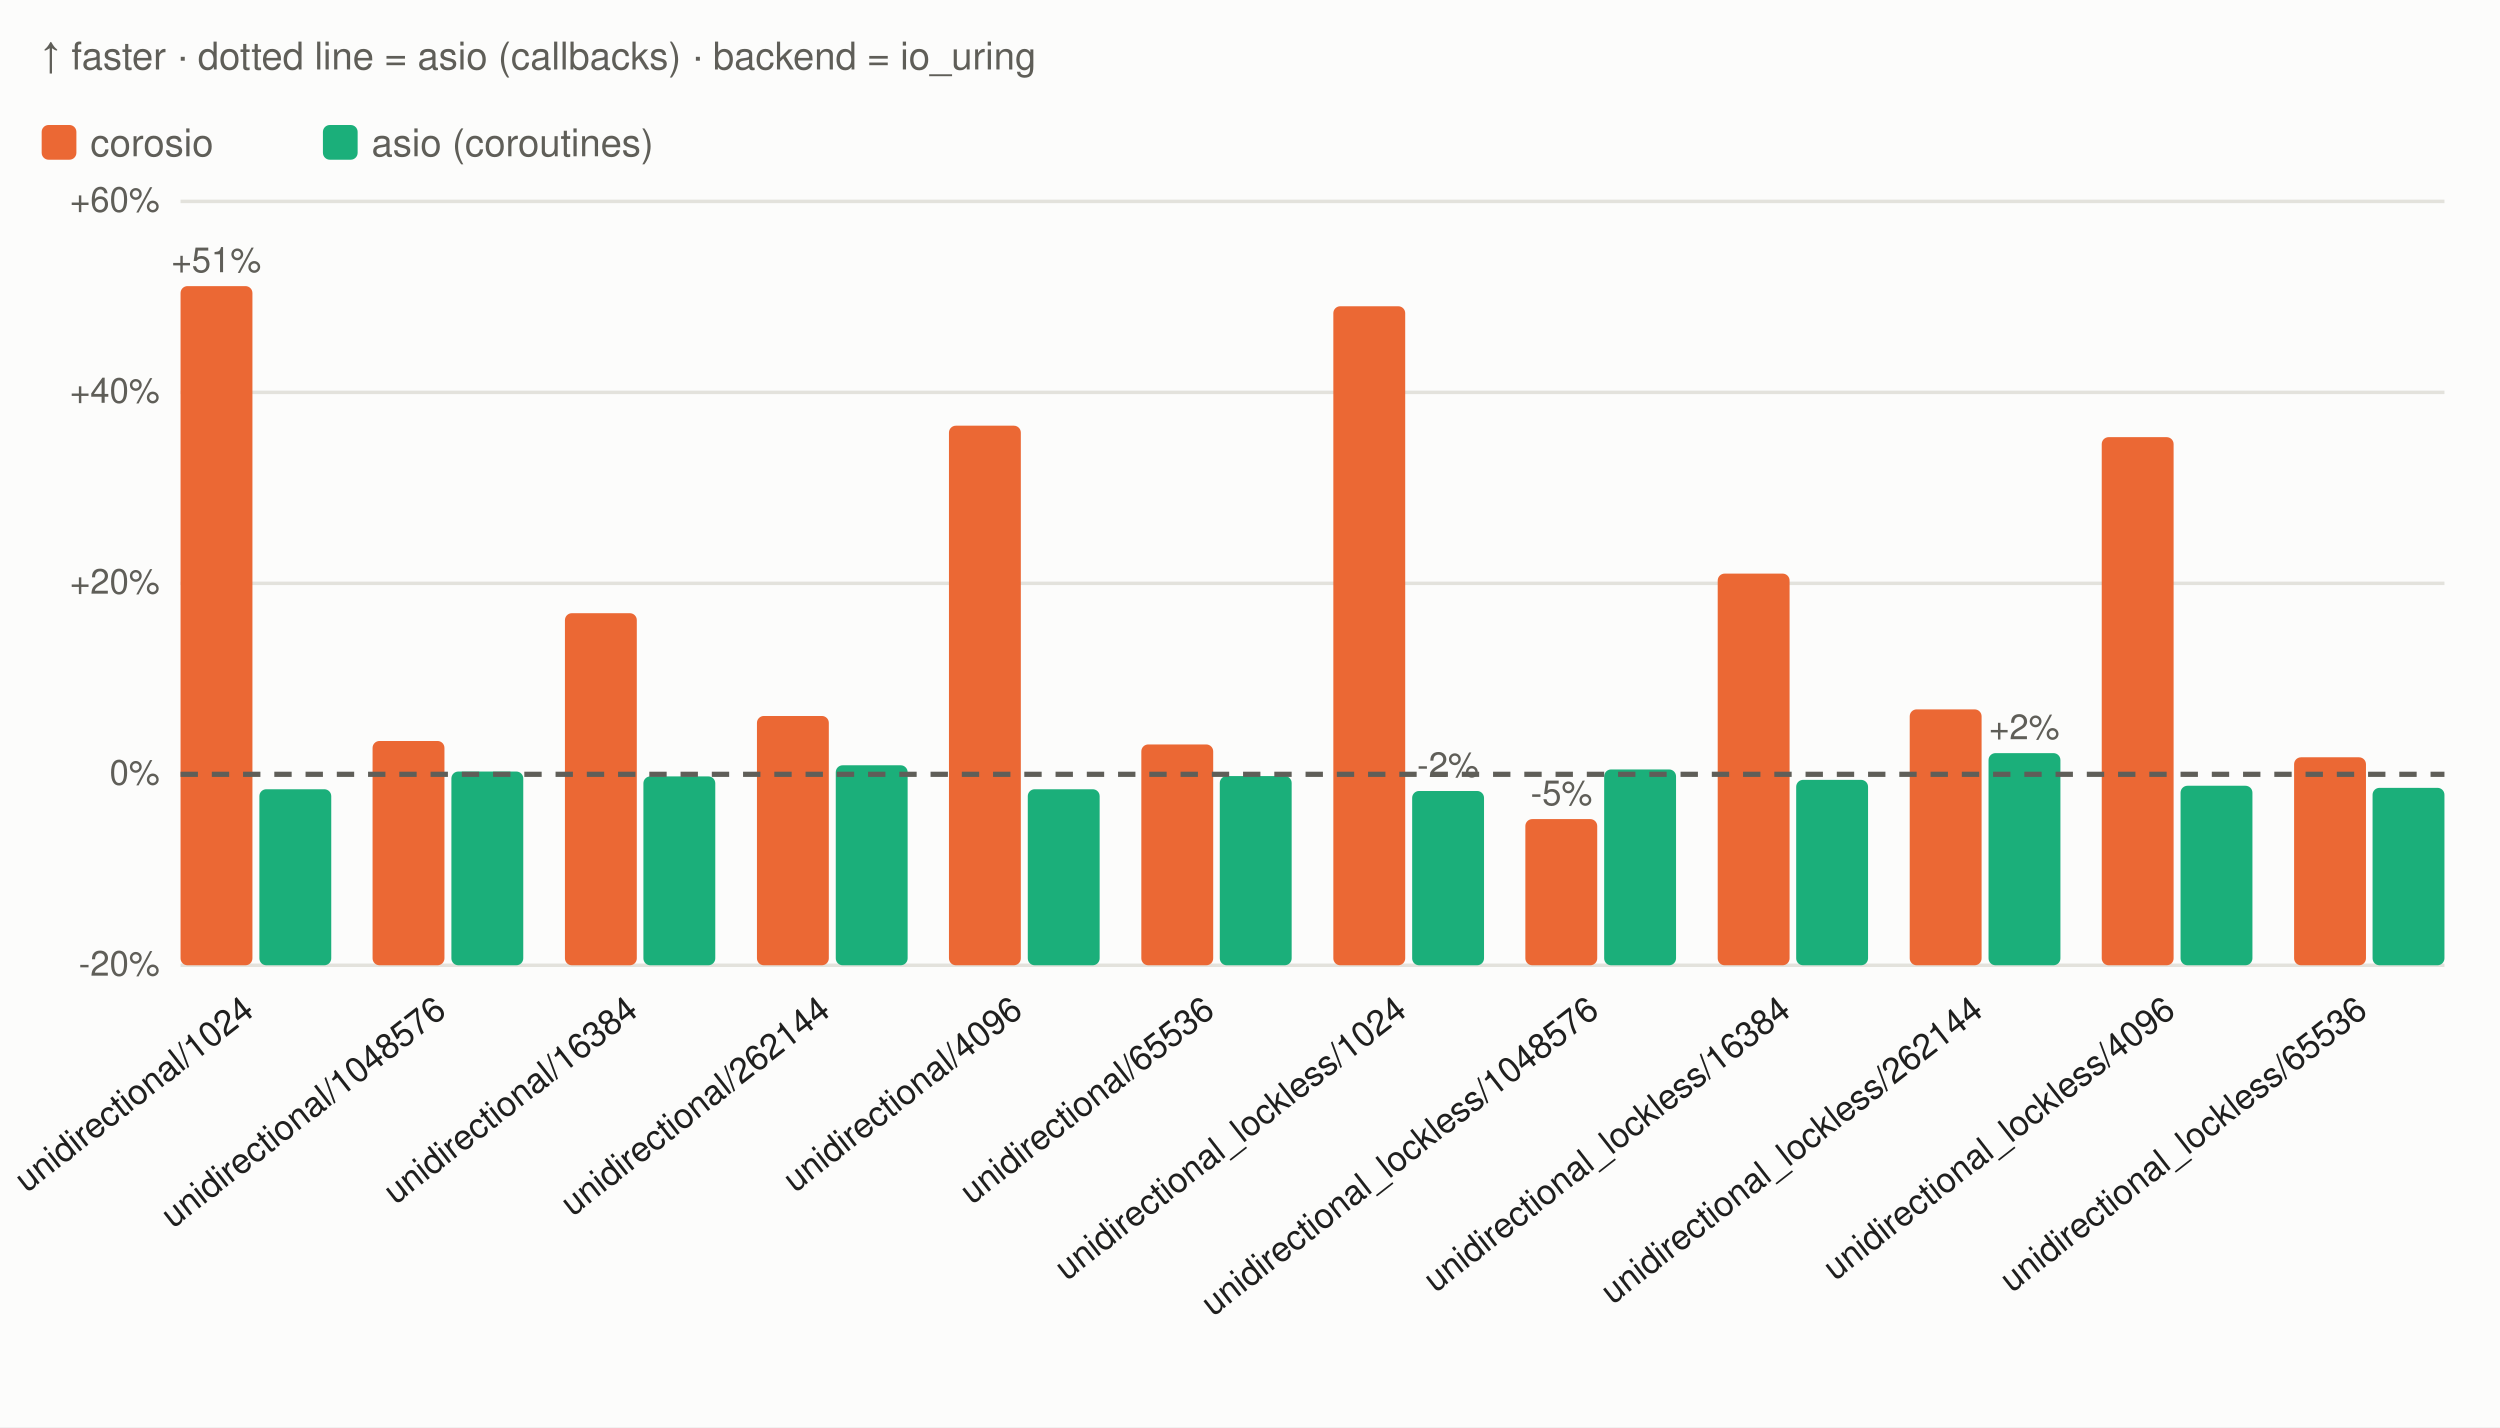
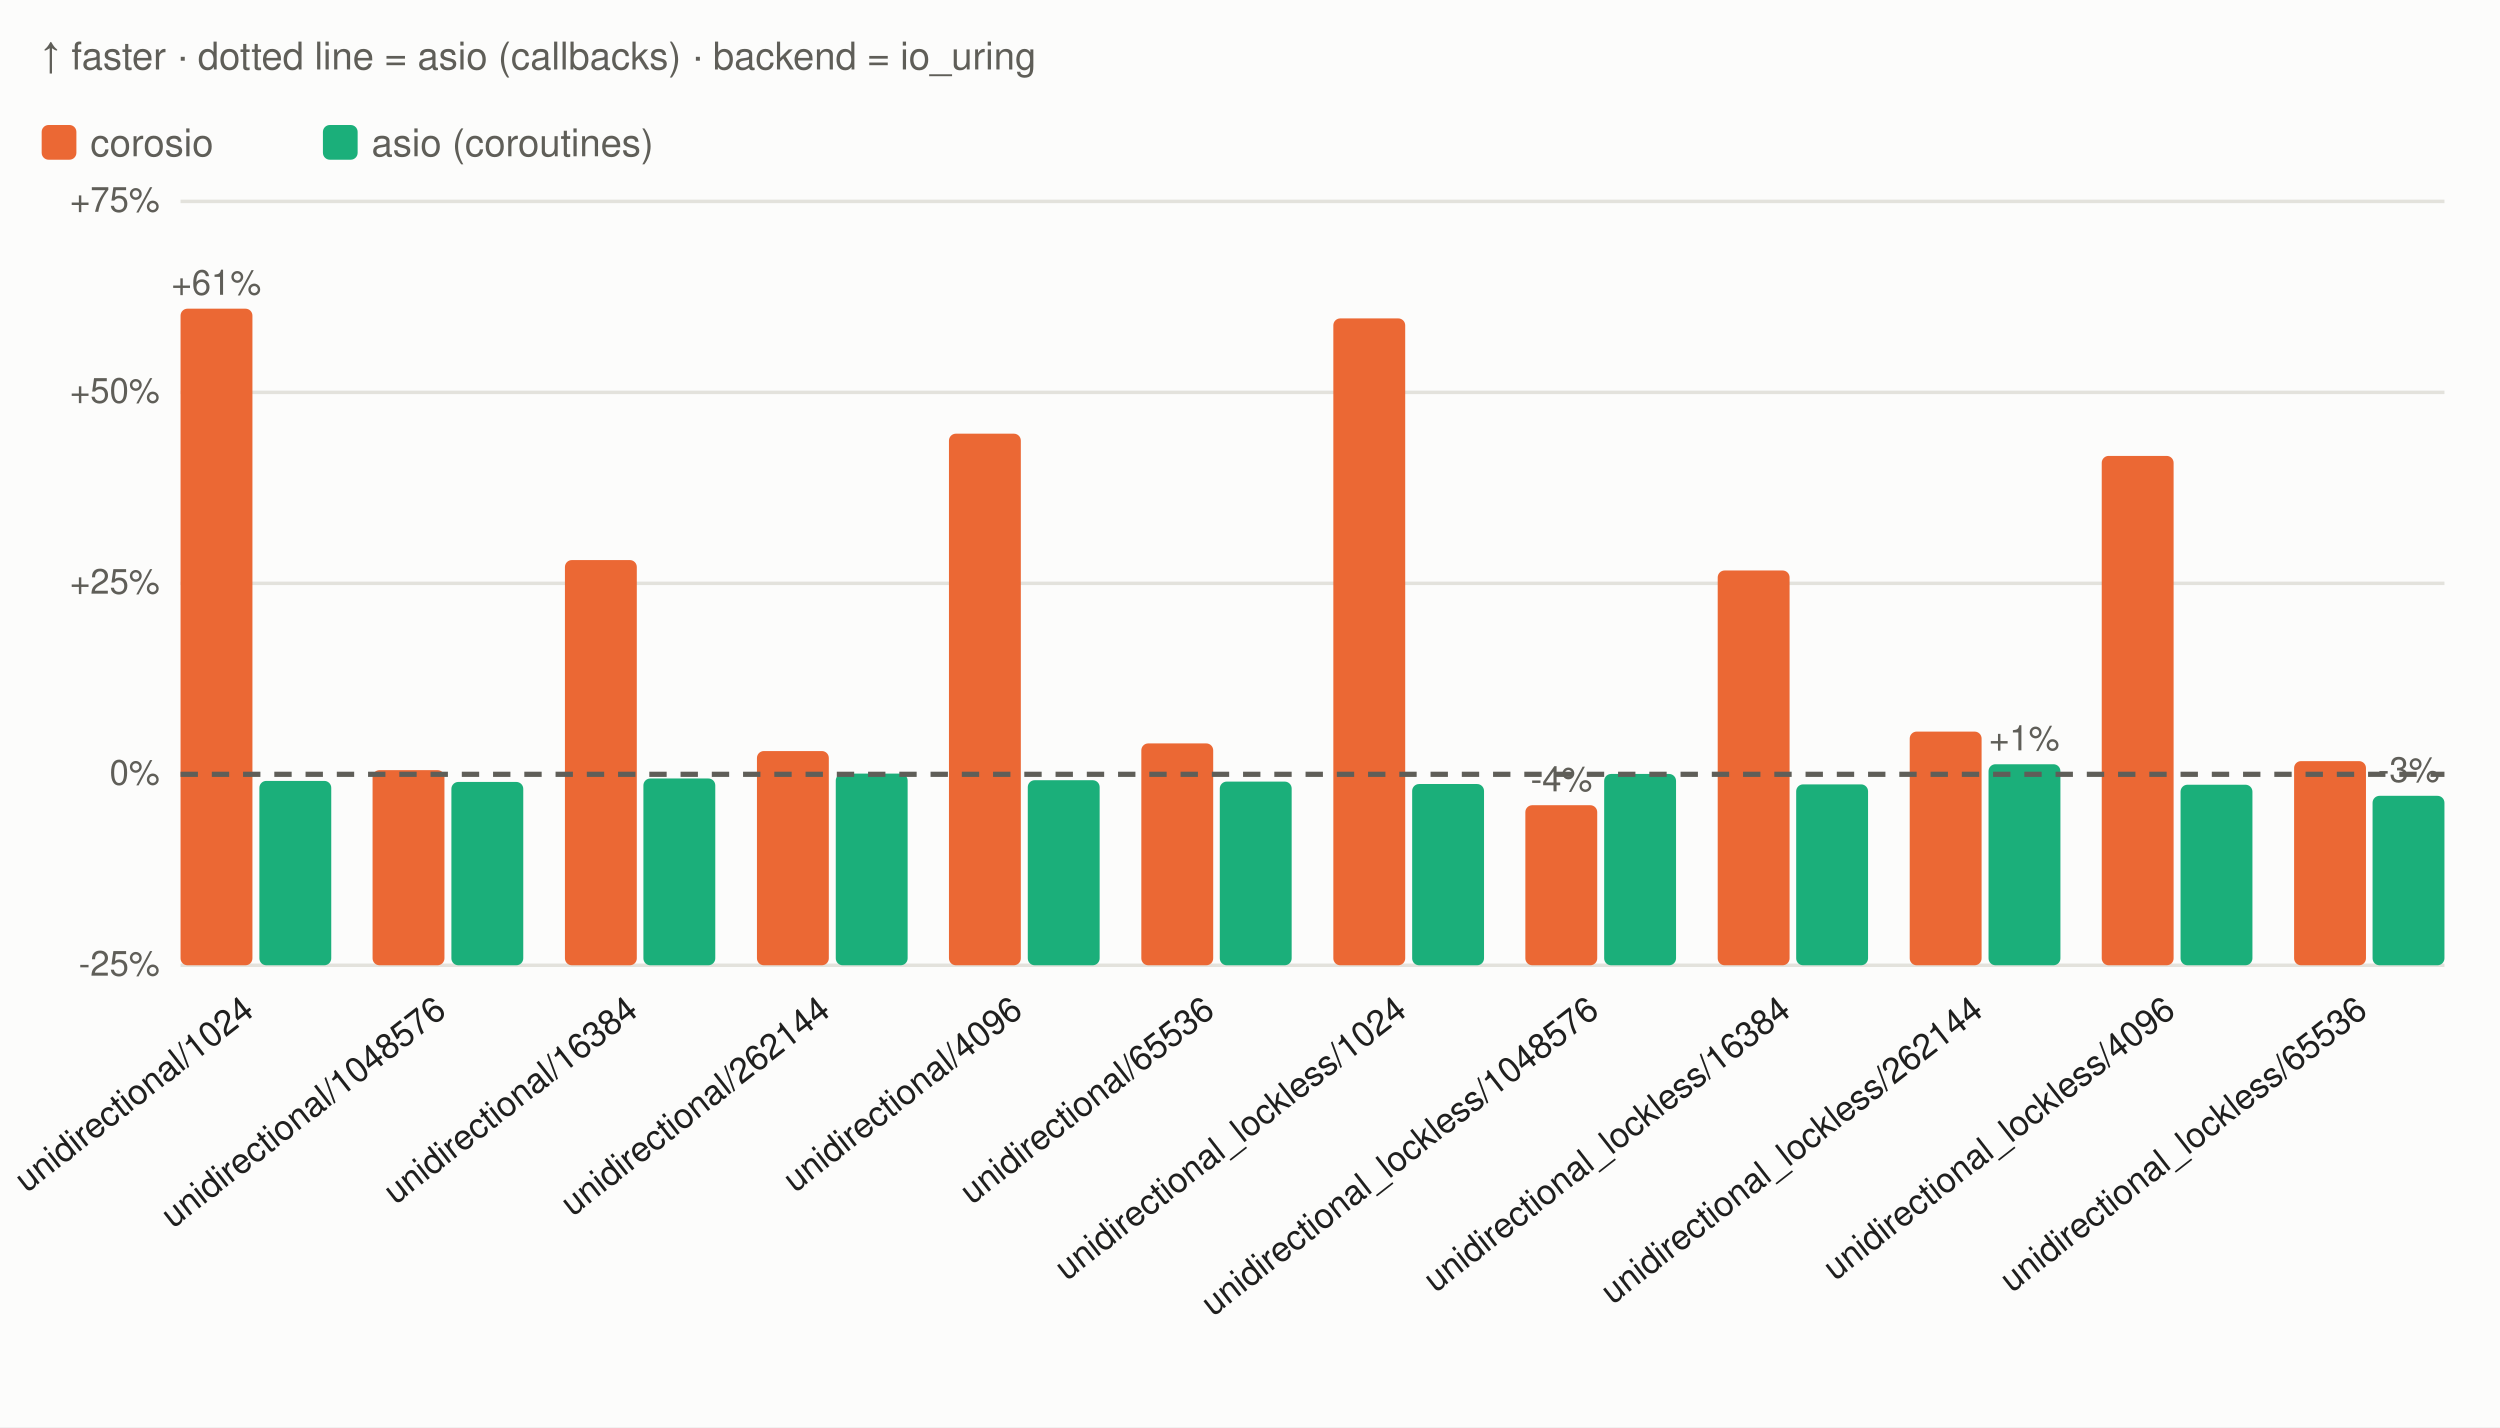
<svg xmlns="http://www.w3.org/2000/svg" class="bch-chart" width="720" height="411" viewBox="0 0 720 411">
  <style>.bch-chart{width:100%;height:auto;overflow:visible}.imageblock.bch-block{align-items:stretch}.imageblock.bch-block .content{width:100%}.bch-seg-label{fill:#ffffff;font-weight:700}html.dark .bch-exact&gt;summary.title,html.dark .bch-exact summary.title{color:var(--text-main-text-primary,#ffffff)}.boostlook .doc .openblock.bch-card{border:1px solid var(--border-border-secondary,#e3e2dc);border-radius:10px;padding:14px 14px 4px;margin-top:1.4rem;margin-bottom:1.4rem}.boostlook .doc .bch-card .imageblock.bch-block{margin-top:0;margin-bottom:0.25rem}.boostlook .doc .bch-card details.bch-exact{margin-top:0;margin-bottom:0.5rem;margin-left:0}.boostlook .doc .bch-card details.bch-exact&gt;summary{margin-left:2rem}.boostlook .doc .bch-card table.stretch,.boostlook #content .bch-card table.stretch{width:100%;margin-left:0;font-size:0.88em}.boostlook .doc .bch-card table.stretch td,.boostlook .doc .bch-card table.stretch th{padding:0.3rem 0.55rem}@media (prefers-color-scheme: dark) {.bch-surface{fill:#1a1a19}.bch-ink{fill:#ffffff}.bch-ink2{fill:#c3c2b7}.bch-grid{stroke:#3a3a38}.bch-zero{stroke:#c3c2b7}.bch-s-native{fill:#3987e5}.bch-s-uring{fill:#d95926}.bch-s-cb{fill:#199e70}.bch-div-pos{fill:#3987e5}.bch-div-neg{fill:#e66767}.bch-div-mid{fill:#383835}}html:not(.dark) .bch-surface{fill:transparent}html:not(.dark) .bch-ink{fill:#1f1f1e}html:not(.dark) .bch-ink2{fill:#5f5e58}html:not(.dark) .bch-grid{stroke:#e3e2dc}html:not(.dark) .bch-zero{stroke:#5f5e58}html:not(.dark) .bch-s-native{fill:#2a78d6}html:not(.dark) .bch-s-uring{fill:#eb6834}html:not(.dark) .bch-s-cb{fill:#1baf7a}html:not(.dark) .bch-div-pos{fill:#2a78d6}html:not(.dark) .bch-div-neg{fill:#e34948}html:not(.dark) .bch-div-mid{fill:#f0efec}html.dark .bch-surface{fill:transparent}html.dark .bch-ink{fill:#ffffff}html.dark .bch-ink2{fill:#c3c2b7}html.dark .bch-grid{stroke:#3a3a38}html.dark .bch-zero{stroke:#c3c2b7}html.dark .bch-s-native{fill:#3987e5}html.dark .bch-s-uring{fill:#d95926}html.dark .bch-s-cb{fill:#199e70}html.dark .bch-div-pos{fill:#3987e5}html.dark .bch-div-neg{fill:#e66767}html.dark .bch-div-mid{fill:#383835}</style>
  <rect width="720" height="411" class="bch-surface" fill="#fcfcfb" />
  <text x="12" y="20" font-family="-apple-system,Segoe UI,Helvetica,Arial,sans-serif" font-size="11" class="bch-ink2" fill="#5f5e58">↑ faster · dotted line = asio (callbacks) · backend = io_uring</text>
  <rect x="12" y="36" width="10" height="10" rx="2" class="bch-s-uring" fill="#eb6834" />
  <text x="26" y="45" font-family="-apple-system,Segoe UI,Helvetica,Arial,sans-serif" font-size="11" class="bch-ink2" fill="#5f5e58">corosio</text>
  <rect x="93" y="36" width="10" height="10" rx="2" class="bch-s-cb" fill="#1baf7a" />
  <text x="107" y="45" font-family="-apple-system,Segoe UI,Helvetica,Arial,sans-serif" font-size="11" class="bch-ink2" fill="#5f5e58">asio (coroutines)</text>
  <line x1="52" y1="278.0" x2="704" y2="278.0" class="bch-grid" stroke="#e3e2dc" stroke-width="1" />
-   <text x="46" y="281.0" font-family="-apple-system,Segoe UI,Helvetica,Arial,sans-serif" font-size="10" class="bch-ink2" fill="#5f5e58" text-anchor="end">-20%</text>
+   <text x="46" y="281.0" font-family="-apple-system,Segoe UI,Helvetica,Arial,sans-serif" font-size="10" class="bch-ink2" fill="#5f5e58" text-anchor="end">-25%</text>
  <line x1="52" y1="168.0" x2="704" y2="168.0" class="bch-grid" stroke="#e3e2dc" stroke-width="1" />
-   <text x="46" y="171.0" font-family="-apple-system,Segoe UI,Helvetica,Arial,sans-serif" font-size="10" class="bch-ink2" fill="#5f5e58" text-anchor="end">+20%</text>
+   <text x="46" y="171.0" font-family="-apple-system,Segoe UI,Helvetica,Arial,sans-serif" font-size="10" class="bch-ink2" fill="#5f5e58" text-anchor="end">+25%</text>
  <line x1="52" y1="113.0" x2="704" y2="113.0" class="bch-grid" stroke="#e3e2dc" stroke-width="1" />
-   <text x="46" y="116.0" font-family="-apple-system,Segoe UI,Helvetica,Arial,sans-serif" font-size="10" class="bch-ink2" fill="#5f5e58" text-anchor="end">+40%</text>
+   <text x="46" y="116.0" font-family="-apple-system,Segoe UI,Helvetica,Arial,sans-serif" font-size="10" class="bch-ink2" fill="#5f5e58" text-anchor="end">+50%</text>
  <line x1="52" y1="58.0" x2="704" y2="58.0" class="bch-grid" stroke="#e3e2dc" stroke-width="1" />
-   <text x="46" y="61.0" font-family="-apple-system,Segoe UI,Helvetica,Arial,sans-serif" font-size="10" class="bch-ink2" fill="#5f5e58" text-anchor="end">+60%</text>
+   <text x="46" y="61.0" font-family="-apple-system,Segoe UI,Helvetica,Arial,sans-serif" font-size="10" class="bch-ink2" fill="#5f5e58" text-anchor="end">+75%</text>
  <text x="46" y="226.0" font-family="-apple-system,Segoe UI,Helvetica,Arial,sans-serif" font-size="10" class="bch-ink2" fill="#5f5e58" text-anchor="end">0%</text>
-   <rect x="52.0" y="82.4" width="20.7" height="195.6" rx="2" class="bch-s-uring" fill="#eb6834" />
-   <text x="62.3" y="78.4" font-family="-apple-system,Segoe UI,Helvetica,Arial,sans-serif" font-size="10" class="bch-ink2" fill="#5f5e58" text-anchor="middle">+51%</text>
-   <rect x="74.7" y="227.3" width="20.7" height="50.7" rx="2" class="bch-s-cb" fill="#1baf7a" />
+   <rect x="52.0" y="88.9" width="20.7" height="189.1" rx="2" class="bch-s-uring" fill="#eb6834" />
+   <text x="62.3" y="84.9" font-family="-apple-system,Segoe UI,Helvetica,Arial,sans-serif" font-size="10" class="bch-ink2" fill="#5f5e58" text-anchor="middle">+61%</text>
+   <rect x="74.7" y="224.9" width="20.7" height="53.1" rx="2" class="bch-s-cb" fill="#1baf7a" />
  <text x="73.7" y="292.0" font-family="-apple-system,Segoe UI,Helvetica,Arial,sans-serif" font-size="10" class="bch-ink" fill="#1f1f1e" text-anchor="end" transform="rotate(-38 73.7 292.0)">unidirectional/1024</text>
-   <rect x="107.3" y="213.4" width="20.7" height="64.6" rx="2" class="bch-s-uring" fill="#eb6834" />
-   <rect x="130.0" y="222.2" width="20.7" height="55.8" rx="2" class="bch-s-cb" fill="#1baf7a" />
+   <rect x="107.3" y="221.8" width="20.7" height="56.2" rx="2" class="bch-s-uring" fill="#eb6834" />
+   <rect x="130.0" y="225.2" width="20.7" height="52.8" rx="2" class="bch-s-cb" fill="#1baf7a" />
  <text x="129.0" y="292.0" font-family="-apple-system,Segoe UI,Helvetica,Arial,sans-serif" font-size="10" class="bch-ink" fill="#1f1f1e" text-anchor="end" transform="rotate(-38 129.0 292.0)">unidirectional/1048576</text>
-   <rect x="162.7" y="176.6" width="20.7" height="101.4" rx="2" class="bch-s-uring" fill="#eb6834" />
-   <rect x="185.3" y="223.6" width="20.7" height="54.4" rx="2" class="bch-s-cb" fill="#1baf7a" />
+   <rect x="162.7" y="161.3" width="20.7" height="116.7" rx="2" class="bch-s-uring" fill="#eb6834" />
+   <rect x="185.3" y="224.2" width="20.7" height="53.8" rx="2" class="bch-s-cb" fill="#1baf7a" />
  <text x="184.3" y="292.0" font-family="-apple-system,Segoe UI,Helvetica,Arial,sans-serif" font-size="10" class="bch-ink" fill="#1f1f1e" text-anchor="end" transform="rotate(-38 184.3 292.0)">unidirectional/16384</text>
-   <rect x="218.0" y="206.2" width="20.7" height="71.8" rx="2" class="bch-s-uring" fill="#eb6834" />
-   <rect x="240.7" y="220.4" width="20.7" height="57.6" rx="2" class="bch-s-cb" fill="#1baf7a" />
+   <rect x="218.0" y="216.3" width="20.7" height="61.7" rx="2" class="bch-s-uring" fill="#eb6834" />
+   <rect x="240.7" y="222.8" width="20.7" height="55.2" rx="2" class="bch-s-cb" fill="#1baf7a" />
  <text x="239.7" y="292.0" font-family="-apple-system,Segoe UI,Helvetica,Arial,sans-serif" font-size="10" class="bch-ink" fill="#1f1f1e" text-anchor="end" transform="rotate(-38 239.7 292.0)">unidirectional/262144</text>
-   <rect x="273.3" y="122.6" width="20.7" height="155.4" rx="2" class="bch-s-uring" fill="#eb6834" />
-   <rect x="296.0" y="227.3" width="20.7" height="50.7" rx="2" class="bch-s-cb" fill="#1baf7a" />
+   <rect x="273.3" y="124.9" width="20.7" height="153.1" rx="2" class="bch-s-uring" fill="#eb6834" />
+   <rect x="296.0" y="224.7" width="20.7" height="53.3" rx="2" class="bch-s-cb" fill="#1baf7a" />
  <text x="295.0" y="292.0" font-family="-apple-system,Segoe UI,Helvetica,Arial,sans-serif" font-size="10" class="bch-ink" fill="#1f1f1e" text-anchor="end" transform="rotate(-38 295.0 292.0)">unidirectional/4096</text>
-   <rect x="328.7" y="214.4" width="20.7" height="63.6" rx="2" class="bch-s-uring" fill="#eb6834" />
-   <rect x="351.3" y="223.5" width="20.7" height="54.5" rx="2" class="bch-s-cb" fill="#1baf7a" />
+   <rect x="328.7" y="214.1" width="20.7" height="63.9" rx="2" class="bch-s-uring" fill="#eb6834" />
+   <rect x="351.3" y="225.1" width="20.7" height="52.9" rx="2" class="bch-s-cb" fill="#1baf7a" />
  <text x="350.3" y="292.0" font-family="-apple-system,Segoe UI,Helvetica,Arial,sans-serif" font-size="10" class="bch-ink" fill="#1f1f1e" text-anchor="end" transform="rotate(-38 350.3 292.0)">unidirectional/65536</text>
-   <rect x="384.0" y="88.2" width="20.7" height="189.8" rx="2" class="bch-s-uring" fill="#eb6834" />
-   <rect x="406.7" y="227.8" width="20.7" height="50.2" rx="2" class="bch-s-cb" fill="#1baf7a" />
-   <text x="417.0" y="223.8" font-family="-apple-system,Segoe UI,Helvetica,Arial,sans-serif" font-size="10" class="bch-ink2" fill="#5f5e58" text-anchor="middle">-2%</text>
+   <rect x="384.0" y="91.7" width="20.7" height="186.3" rx="2" class="bch-s-uring" fill="#eb6834" />
+   <rect x="406.7" y="225.8" width="20.7" height="52.2" rx="2" class="bch-s-cb" fill="#1baf7a" />
  <text x="405.7" y="292.0" font-family="-apple-system,Segoe UI,Helvetica,Arial,sans-serif" font-size="10" class="bch-ink" fill="#1f1f1e" text-anchor="end" transform="rotate(-38 405.7 292.0)">unidirectional_lockless/1024</text>
-   <rect x="439.3" y="235.9" width="20.7" height="42.1" rx="2" class="bch-s-uring" fill="#eb6834" />
-   <text x="449.7" y="231.9" font-family="-apple-system,Segoe UI,Helvetica,Arial,sans-serif" font-size="10" class="bch-ink2" fill="#5f5e58" text-anchor="middle">-5%</text>
-   <rect x="462.0" y="221.6" width="20.7" height="56.4" rx="2" class="bch-s-cb" fill="#1baf7a" />
+   <rect x="439.3" y="231.9" width="20.7" height="46.1" rx="2" class="bch-s-uring" fill="#eb6834" />
+   <text x="449.7" y="227.9" font-family="-apple-system,Segoe UI,Helvetica,Arial,sans-serif" font-size="10" class="bch-ink2" fill="#5f5e58" text-anchor="middle">-4%</text>
+   <rect x="462.0" y="222.9" width="20.7" height="55.1" rx="2" class="bch-s-cb" fill="#1baf7a" />
  <text x="461.0" y="292.0" font-family="-apple-system,Segoe UI,Helvetica,Arial,sans-serif" font-size="10" class="bch-ink" fill="#1f1f1e" text-anchor="end" transform="rotate(-38 461.0 292.0)">unidirectional_lockless/1048576</text>
-   <rect x="494.7" y="165.2" width="20.7" height="112.8" rx="2" class="bch-s-uring" fill="#eb6834" />
-   <rect x="517.3" y="224.6" width="20.7" height="53.4" rx="2" class="bch-s-cb" fill="#1baf7a" />
+   <rect x="494.7" y="164.3" width="20.7" height="113.7" rx="2" class="bch-s-uring" fill="#eb6834" />
+   <rect x="517.3" y="225.9" width="20.7" height="52.1" rx="2" class="bch-s-cb" fill="#1baf7a" />
  <text x="516.3" y="292.0" font-family="-apple-system,Segoe UI,Helvetica,Arial,sans-serif" font-size="10" class="bch-ink" fill="#1f1f1e" text-anchor="end" transform="rotate(-38 516.3 292.0)">unidirectional_lockless/16384</text>
-   <rect x="550.0" y="204.3" width="20.7" height="73.7" rx="2" class="bch-s-uring" fill="#eb6834" />
-   <rect x="572.7" y="216.9" width="20.7" height="61.1" rx="2" class="bch-s-cb" fill="#1baf7a" />
-   <text x="583.0" y="212.9" font-family="-apple-system,Segoe UI,Helvetica,Arial,sans-serif" font-size="10" class="bch-ink2" fill="#5f5e58" text-anchor="middle">+2%</text>
+   <rect x="550.0" y="210.7" width="20.7" height="67.3" rx="2" class="bch-s-uring" fill="#eb6834" />
+   <rect x="572.7" y="220.1" width="20.7" height="57.9" rx="2" class="bch-s-cb" fill="#1baf7a" />
+   <text x="583.0" y="216.1" font-family="-apple-system,Segoe UI,Helvetica,Arial,sans-serif" font-size="10" class="bch-ink2" fill="#5f5e58" text-anchor="middle">+1%</text>
  <text x="571.7" y="292.0" font-family="-apple-system,Segoe UI,Helvetica,Arial,sans-serif" font-size="10" class="bch-ink" fill="#1f1f1e" text-anchor="end" transform="rotate(-38 571.7 292.0)">unidirectional_lockless/262144</text>
-   <rect x="605.3" y="125.9" width="20.7" height="152.1" rx="2" class="bch-s-uring" fill="#eb6834" />
-   <rect x="628.0" y="226.3" width="20.7" height="51.7" rx="2" class="bch-s-cb" fill="#1baf7a" />
+   <rect x="605.3" y="131.3" width="20.7" height="146.7" rx="2" class="bch-s-uring" fill="#eb6834" />
+   <rect x="628.0" y="226.0" width="20.7" height="52.0" rx="2" class="bch-s-cb" fill="#1baf7a" />
  <text x="627.0" y="292.0" font-family="-apple-system,Segoe UI,Helvetica,Arial,sans-serif" font-size="10" class="bch-ink" fill="#1f1f1e" text-anchor="end" transform="rotate(-38 627.0 292.0)">unidirectional_lockless/4096</text>
-   <rect x="660.7" y="218.1" width="20.7" height="59.9" rx="2" class="bch-s-uring" fill="#eb6834" />
-   <rect x="683.3" y="226.9" width="20.7" height="51.1" rx="2" class="bch-s-cb" fill="#1baf7a" />
+   <rect x="660.7" y="219.2" width="20.7" height="58.8" rx="2" class="bch-s-uring" fill="#eb6834" />
+   <rect x="683.3" y="229.2" width="20.7" height="48.8" rx="2" class="bch-s-cb" fill="#1baf7a" />
+   <text x="693.7" y="225.2" font-family="-apple-system,Segoe UI,Helvetica,Arial,sans-serif" font-size="10" class="bch-ink2" fill="#5f5e58" text-anchor="middle">-3%</text>
  <text x="682.3" y="292.0" font-family="-apple-system,Segoe UI,Helvetica,Arial,sans-serif" font-size="10" class="bch-ink" fill="#1f1f1e" text-anchor="end" transform="rotate(-38 682.3 292.0)">unidirectional_lockless/65536</text>
  <line x1="52" y1="223.0" x2="704" y2="223.0" class="bch-zero" stroke="#5f5e58" stroke-width="1.5" stroke-dasharray="5 4" />
</svg>
